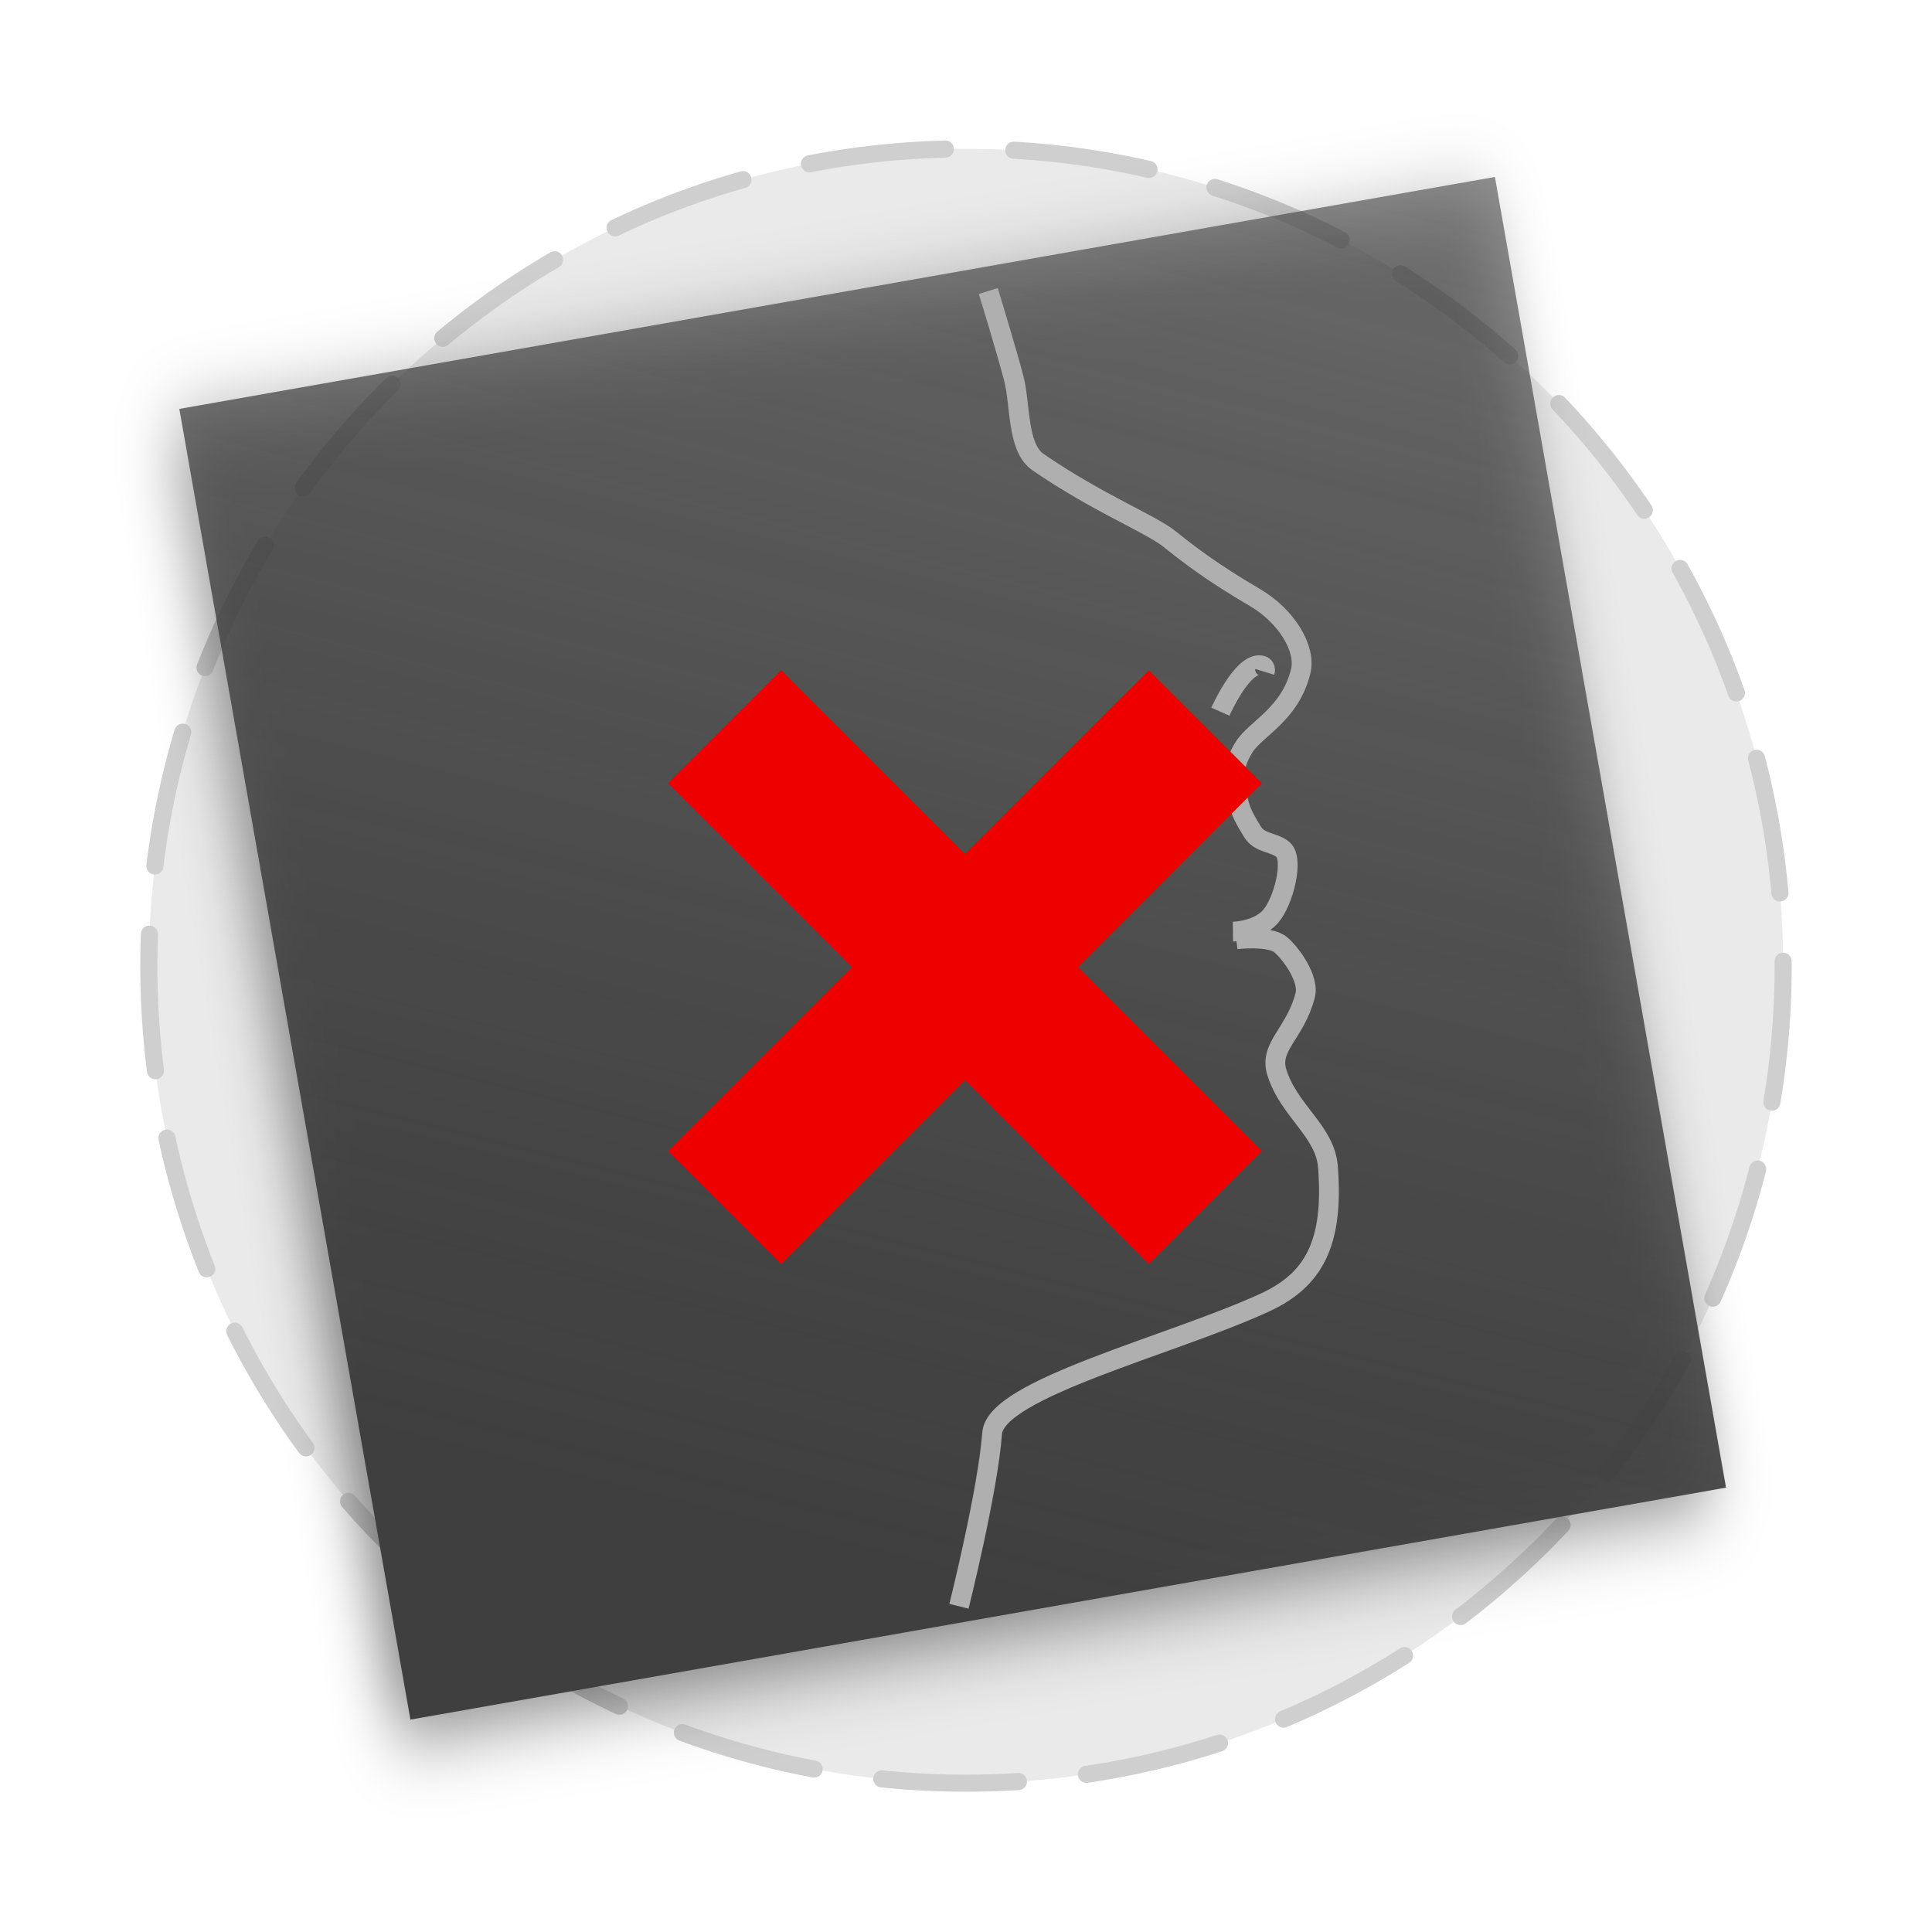
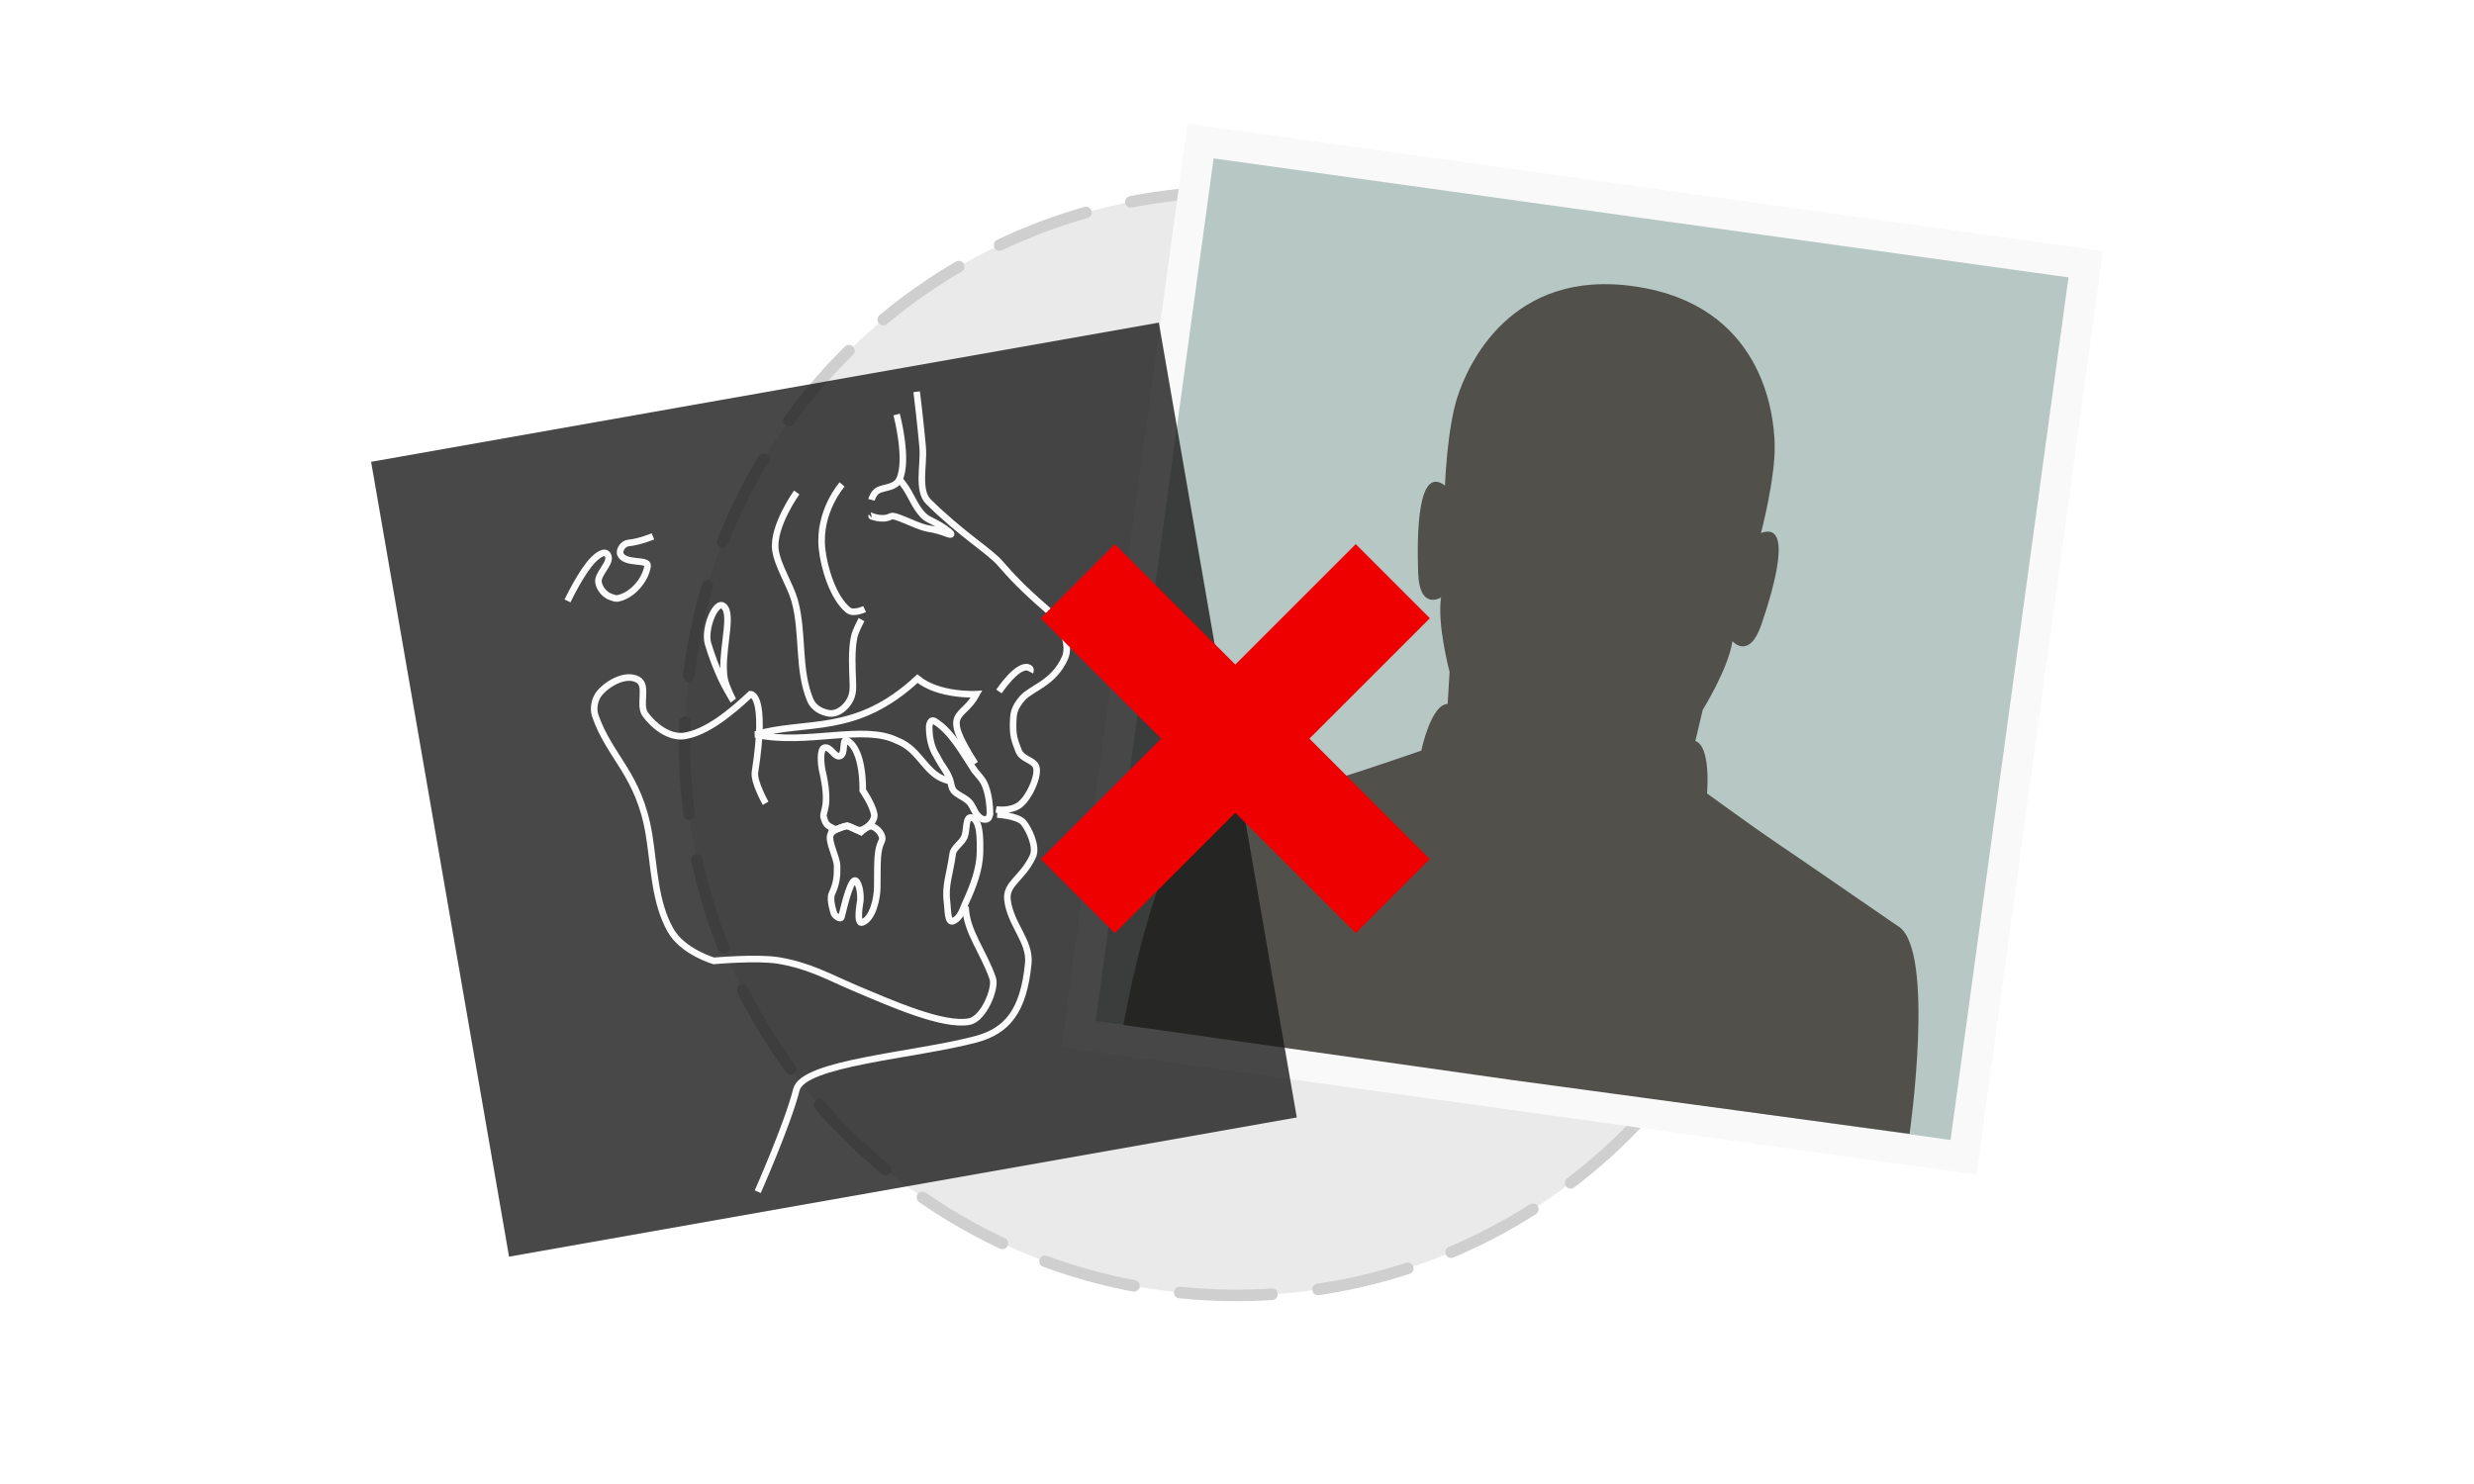
- <svg xmlns="http://www.w3.org/2000/svg" xmlns:xlink="http://www.w3.org/1999/xlink" id="svg4332" width="300" height="300" viewBox="0 0 488.009 488.009">
+ <svg xmlns="http://www.w3.org/2000/svg" xmlns:xlink="http://www.w3.org/1999/xlink" id="svg4332" width="500" height="300" viewBox="0 0 500 300">
  <defs id="defs4334">
    <linearGradient id="linearGradient4214">
      <stop id="stop4216" offset="0" stop-color="#3f3f3f" />
      <stop id="stop4218" offset="1" stop-color="#3f3f3f" stop-opacity="0" />
    </linearGradient>
    <linearGradient id="linearGradient4220" x1="-586.59" x2="227.203" y1="319.457" y2="681.65" xlink:href="#linearGradient4214" gradientUnits="userSpaceOnUse" />
    <filter id="filter4570" color-interpolation-filters="sRGB">
      <feFlood id="feFlood4572" flood-opacity=".498" flood-color="#000" result="flood" />
      <feComposite id="feComposite4574" in="flood" in2="SourceGraphic" operator="in" result="composite1" />
      <feGaussianBlur id="feGaussianBlur4576" in="composite1" stdDeviation="8.73" result="blur" />
      <feOffset id="feOffset4578" dx="-3.4" dy="-3.4" result="offset" />
      <feComposite id="feComposite4580" in="SourceGraphic" in2="offset" result="composite2" />
    </filter>
+     <mask maskUnits="userSpaceOnUse" id="mask5896">
+       <path id="rect5898" fill="#b7c8c4" stroke-width=".886" stroke-linecap="round" stroke-linejoin="round" stroke-dasharray="7.085, 3.543" d="M115.436 703.462h100.842V602.62H115.436z" />
+     </mask>
+     <clipPath id="clipPath3930">
+       <path d="M96.4 639.5c0-38.107 30.892-69 69-69 38.107 0 69 30.893 69 69 0 38.108-30.893 69-69 69-38.108 0-69-30.892-69-69" id="path3928" />
+     </clipPath>
+     <clipPath id="clipPath3930-9">
+       <path d="M96.4 639.5c0-38.107 30.892-69 69-69 38.107 0 69 30.893 69 69 0 38.108-30.893 69-69 69-38.108 0-69-30.892-69-69" id="path3928-2" />
+     </clipPath>
  </defs>
-   <g id="layer3" transform="translate(-146.64 -219.144)">
-     <ellipse id="circle" cx="390.643" cy="463.148" fill="#cfcfcf" fill-opacity=".43" stroke="#cfcfcf" stroke-width="4.32" ry="206.412" rx="206.412" stroke-linecap="round" stroke-linejoin="round" stroke-dasharray="34.557, 17.279" />
+   <g id="layer3" transform="translate(38.783 -100.007) scale(.54048)">
+     <circle id="circle" cx="390.643" cy="463.148" r="206.412" fill="#cfcfcf" fill-opacity=".43" stroke="#cfcfcf" stroke-width="4.32" stroke-linecap="round" stroke-linejoin="round" stroke-dasharray="34.557, 17.279" />
  </g>
-   <g id="layer2">
-     <g id="cephalo">
-       <path id="rect4916" fill="url(#linearGradient4220)" stroke-width="2.195" d="M-586.59 150.74h336.18v337.435h-336.18z" transform="rotate(-100 -122.467 2.95)" stroke-linecap="round" stroke-linejoin="round" filter="url(#filter4570)" />
-       <path id="path3542" fill="none" fill-rule="evenodd" stroke="#afafaf" stroke-width="5" d="M249.637 73.508s4.468 14.585 6.408 21.96c1.78 6.766.794 17.576 6.154 21.26 15.217 10.458 28.29 15.478 33.26 19.458 5.32 4.264 11.045 8.592 21.535 14.747 8.074 4.737 12.946 12.997 11.56 18.612-2.72 11.024-11.38 14.44-14.33 19.21-2.95 4.77-2.444 7.47-2.1 10.006.784 5.8 1.874 7.405 4.274 11.384 1.76 2.92 5.585 2.584 7.695 4.46 2.814 2.5.11 13.18-3.168 16.91-3.28 3.73-9.492 3.804-9.492 3.804m.838 1.94s8.398-.99 11.183 1.342c2.784 2.33 7.282 8.75 6.236 12.78-2.542 9.798-9.217 12.893-7.16 19.506 3.026 9.726 12.192 14.82 12.896 23.823 1.524 19.484-3.674 28.683-16.016 34.345-23.696 10.87-67.954 21.716-68.8 32.963-1.103 14.656-8.382 43.713-8.382 43.713" enable-background="new" />
-       <path id="path4515" fill="none" fill-rule="evenodd" stroke="#afafaf" stroke-width="5" d="M319.488 169.71s.46-1.507-1.17-1.675c-4.66-.48-10.058 11.736-10.058 11.736" enable-background="new" />
+   <g id="images">
+     <g id="portrait">
+       <path id="portrait-frame" d="M240.005 25L425 50.76l-25.522 186.713-184.995-25.76z" fill="#f9f9f9" stroke-width="1.306" stroke-linecap="round" stroke-linejoin="round" stroke-dasharray="10.448, 5.224" />
+       <path id="portrait-bg" d="M245.275 32.022l172.77 24.056-23.836 174.374-172.77-24.056z" fill="#b7c8c4" stroke-width="1.22" stroke-linecap="round" stroke-linejoin="round" stroke-dasharray="9.757, 4.879" />
+       <path d="M383.746 187.346c-7.412-5.09-20.662-14.256-24.506-16.822-3.835-2.56-14.243-10.12-14.243-10.12s.863-9.544-2.37-10.607l1.504-6.308s5.18-8.32 6-13.87c0 0 3.37 3.91 5.86-3.39 2.49-7.29 6.46-20.9-.09-18.48 0 0 2.89-10.93 2.77-17.76-.12-6.84-2.72-28.25-28.06-32.06-25.33-3.81-34.01 15.92-36.1 22.42-2.07 6.51-2.48 17.81-2.48 17.81-5.57-4.246-5.68 9.944-5.42 17.66.27 7.71 4.626 4.96 4.626 4.96-.82 5.555 1.726 15.034 1.726 15.034l-.385 6.483c-3.386.06-5.33 9.45-5.33 9.45s-12.14 4.18-16.56 5.51c-4.42 1.32-19.74 6.195-28.305 8.884-8.56 2.69-15.34 41.06-15.34 41.06l78.82 11.167 80.064 10.846s5.25-36.796-2.164-41.887" id="portrait-silhouette" fill="#52504b" stroke-width="1.321" />
+     </g>
+     <g id="ceph">
+       <g id="g9241">
+         <path id="rect5177" d="M75 93.358l159.203-28.14 27.882 160.68-159.203 28.142z" opacity=".8" fill="#1a1a1a" stroke-width="5.777" stroke-linecap="round" stroke-linejoin="round" stroke-dasharray="46.213, 23.106" />
+         <path id="path3542" d="M126.497 50.07s-.64 12.332-1.206 18.478c-.51 5.64-4.26 13.59-1.2 17.876 8.68 12.17 17.24 19.607 19.92 24.01 2.87 4.717 6.03 9.594 12.3 17.18 4.83 5.84 6.25 13.472 3.64 17.36-5.12 7.632-12.65 7.833-16.22 10.645-3.56 2.81-3.92 5-4.37 7.03-1 4.62-.62 6.15.11 9.84.53 2.71 3.54 3.51 4.62 5.52 1.45 2.68-3.56 10.05-7.09 11.98-3.53 1.93-8.27.26-8.27.26m.1 1.7s6.66 1.57 8.14 4.11c1.48 2.54 3.12 8.67 1.21 11.45-4.64 6.75-10.58 7.25-10.84 12.85-.39 8.23 5.17 14.65 3.22 21.69-4.23 15.24-10.74 20.8-21.69 21.69-21.03 1.71-57.7-2.3-61.46 6.02-4.893 10.84-18.48 30.93-18.48 30.93" transform="matrix(.5985 -.1058 .10482 .60407 104.306 62.332)" fill="none" fill-rule="evenodd" stroke="#fbfbfb" stroke-width="2.183" enable-background="new" />
+         <path id="path4515" d="M147.74 147.566s.766-1.02-.427-1.597c-3.414-1.66-10.9 6.14-10.9 6.14" transform="matrix(.5985 -.1058 .10482 .60407 104.306 62.332)" fill="none" fill-rule="evenodd" stroke="#fbfbfb" stroke-width="2.183" enable-background="new" />
+         <path id="path4399" d="M73.07 188.96c1.084-1.858 6.025-1.958 6.025-1.958l4.117 2.812s2.635-1.757 3.867-1.205c1.77.79 3.56 3.75 2.41 5.32-2.05 2.78-2.46 5.8-4.07 14.71-.64 3.5-3.15 9.97-6.93 10.64-2.26.4.6-7.13.6-7.13s1.04-3.94-.1-6.43c-1.28-2.78-5.39 7.01-7.03 10.64-.37.81-1.93-.66-2.21-1.51 0 0-.83-4.87.4-6.63 2.14-3.07 2.78-5.32 3.31-8.74.43-2.82-1.65-8.41-.4-10.55z" transform="matrix(.5985 -.1058 .10482 .60407 104.306 62.332)" fill="none" fill-rule="evenodd" stroke="#fbfbfb" stroke-width="2.183" enable-background="new" />
+         <path id="path4396" d="M83.915 159.347c-1.747-1.465-1.134 4.644-3.414 4.62-1.8-.02-2.34-3.63-4.41-3.616-1.76.02-2.16 5.47-2.06 7.17.74 12.86-2.55 13.42-2.18 15.51.23 2.38.74 2.79 2.79 4.27.88.63 2.88-.49 4.28-.23 1.69.31 3 2.38 4.69 2.1 2.21-.35 5.01-2.28 4.95-4.51-.08-3.25-2.41-8.23-2.41-8.23s2.72-12.93-2.21-17.06z" transform="matrix(.5985 -.1058 .10482 .60407 104.306 62.332)" fill="none" fill-rule="evenodd" stroke="#fbfbfb" stroke-width="2.183" enable-background="new" />
+         <path id="path4390" d="M96.787 75.887s-9.332 7.358-10.226 19.6c-.46 6.413.83 16.796 5.12 21.588 1.48 1.65 5.4.568 5.4.568" transform="matrix(.5985 -.1058 .10482 .60407 104.306 62.332)" fill="none" fill-rule="evenodd" stroke="#fbfbfb" stroke-width="2.183" enable-background="new" />
+         <path id="path4392" d="M95.467 120.885s-2.565 3.23-3.35 5.11c-1.777 4.256-2.47 10.63-2.893 13.532-.412 2.83-.504 5.17-2.663 7.44-1.67 1.76-4.44 3.324-7.04 2.49-2.2-.706-4.75-2.515-5.4-5.28-2.52-10.69 1.65-22.22.52-33.35-.52-5.142-3.68-12.453-3.41-17.613.41-7.77 10.23-17.327 10.23-17.327" transform="matrix(.5985 -.1058 .10482 .60407 104.306 62.332)" fill="none" fill-rule="evenodd" stroke="#fbfbfb" stroke-width="2.183" enable-background="new" />
+         <path id="path4373" d="M31.86 81.888s-4.835 1.07-8.412.744c-1.746-.16-3.627 1.823-3.25 3.26.934 3.567 8.987 3.002 8.235 5.284-1.505 4.566-6.882 8.82-11.664 8.835-.71.01-1.44-.47-2.05-.79-1.96-1.06-3.23-3.28-3.32-5.35-.14-3.06 5.86-5.86 4.57-8.64-.82-1.76-3.6-.15-4.98.81C6.44 89.21.21 97.95.21 97.95" transform="matrix(.5985 -.1058 .10482 .60407 104.306 62.332)" fill="none" fill-rule="evenodd" stroke="#fbfbfb" stroke-width="2.183" enable-background="new" />
+         <path id="path4383" d="M48.782 139.657s-1.88-4.87-2.556-7.386c-1.092-4.05-1.824-7.69-2.415-12.35-.65-5.17 5.76-15.2 7.67-10.58 1.67 4.02-4.33 14.94-4.26 22.94.03 2.52 1.57 7.39 1.57 7.39z" transform="matrix(.5985 -.1058 .10482 .60407 104.306 62.332)" fill="none" fill-rule="evenodd" stroke="#fbfbfb" stroke-width="2.183" enable-background="new" />
+         <path d="M53.61 175.02s-2.814-7.776-1.703-10.793m0 0c8.49-24.854 2.958-25.496 2.958-25.496-7.468 4.86-16.77 10.07-24.377 9.76m0 0c-4.84-.35-9.1-4.89-11.248-9.24-1.72-3.48 2.588-9.16-.402-11.65-3.438-2.85-9.767-.78-13.256 2.01-2.02 1.62-3.234 4.68-2.812 7.23 2.373 14.37 11.078 21.53 10.846 41.78-.123 10.73-2.007 22.04 1.607 32.14 2.783 7.78 12.453 12.46 12.453 12.46s14.502 1.23 21.29 3.62c9.838 3.47 15.778 8.43 23.3 13.26 11.006 7.06 26.85 17.63 35.66 17.49 4.92-.08 10.69-9.32 10.135-12.67-1.58-9.53-6.02-16.69-4.82-24.85" id="path3554" transform="matrix(.5985 -.1058 .10482 .60407 104.306 62.332)" fill="none" fill-rule="evenodd" stroke="#fbfbfb" stroke-width="2.183" enable-background="new" />
+         <path id="path4368" d="M118.633 56.303s1.388 15.52-2.84 21.304c-1.696 2.32-4.846 1.617-7.31 2.182-1.82.41-2.956 2.79-2.956 2.79" transform="matrix(.5985 -.1058 .10482 .60407 104.306 62.332)" fill="none" fill-rule="evenodd" stroke="#fbfbfb" stroke-width="2.183" enable-background="new" />
+         <path id="path4370" d="M115.843 77.59s1.154 1.53 2.37 4.925c1.168 3.26 2.27 7.746 5.084 9.756 5.37 3.84 8.276 7.46 5.056 5.6-4.218-2.43-4.826-2.22-6.634-3.03-3.71-1.66-9.35-6.26-10.77-5.79-3.23 1.08-6.95-1.53-6.9-1.56" transform="matrix(.5985 -.1058 .10482 .60407 104.306 62.332)" fill="none" fill-rule="evenodd" stroke="#fbfbfb" stroke-width="2.183" enable-background="new" />
+         <path id="path3550" d="M124.488 174.198c-8.302-19.818-1.74-14.73 4.42-22.496 0 0-12.454-1.473-18.48-8.436-23.567 15.13-38.698 6.963-56.24 8.838 16.07 6.56 35.988 2.747 46.03 10.11 7.5 4.42 7.228 13.355 15.128 16.167" transform="matrix(.5985 -.1058 .10482 .60407 104.306 62.332)" fill="none" fill-rule="evenodd" stroke="#fbfbfb" stroke-width="2.183" enable-background="new" />
+         <path id="path4366" d="M120.22 191.47c2.887 1.18 1.56 7.926.854 11.65-1.095 5.782-4.366 11.043-7.733 15.868-1.32 1.903-2.25 4.246-4.82 5.022-2.27.687-1.21-3.955-1.1-6.528.23-5.533 2.52-8.838 4.62-15.365.62-1.922 3.53-2.823 4.82-4.82 1.2-1.847 1.41-6.627 3.37-5.826z" transform="matrix(.5985 -.1058 .10482 .60407 104.306 62.332)" fill="none" fill-rule="evenodd" stroke="#fbfbfb" stroke-width="2.183" enable-background="new" />
+         <path id="path3560" d="M123.626 175.736c-2.458-5.59-5.005-13.268-9.9-17.607-1.307-1.23-2.18.87-2.268 1.97-.49 3.16-.39 6.39.86 9.34 1.375 4.34 2.326 5.1 2.873 7.87.5 1.46-.11 3.49 1.07 4.92 1.29 1.56 3.52 2.75 4.42 4.57 1.05 2.27.96 4.27 3.07 5.83 2.07.83 2.28-.34 2.78-1.29.43-2.95.64-5.96.13-8.85-.38-2.85-2.02-4.5-3.02-6.76z" transform="matrix(.5985 -.1058 .10482 .60407 104.306 62.332)" fill="none" fill-rule="evenodd" stroke="#fbfbfb" stroke-width="2.183" enable-background="new" />
+       </g>
    </g>
  </g>
  <g id="incorrect">
-     <g id="layer1-7" fill="#e00" fill-rule="evenodd" stroke-width=".333">
-       <path id="path4950" d="M197.343 169.278l-28.57 28.572L290.2 319.278l28.572-28.57-121.43-121.43z" />
-       <path id="path4952" d="M168.772 290.707L290.2 169.277l28.572 28.573-121.43 121.428-28.57-28.57z" />
+     <g id="x" fill="#e00" fill-rule="evenodd" stroke-width=".333">
+       <path id="path4950" d="M225.32 110l-14.98 14.98L274 188.64l14.98-14.98L225.317 110z" />
+       <path id="path4952" d="M210.34 173.66L274 110l14.98 14.98-63.662 63.66-14.978-14.98z" />
    </g>
  </g>
</svg>
